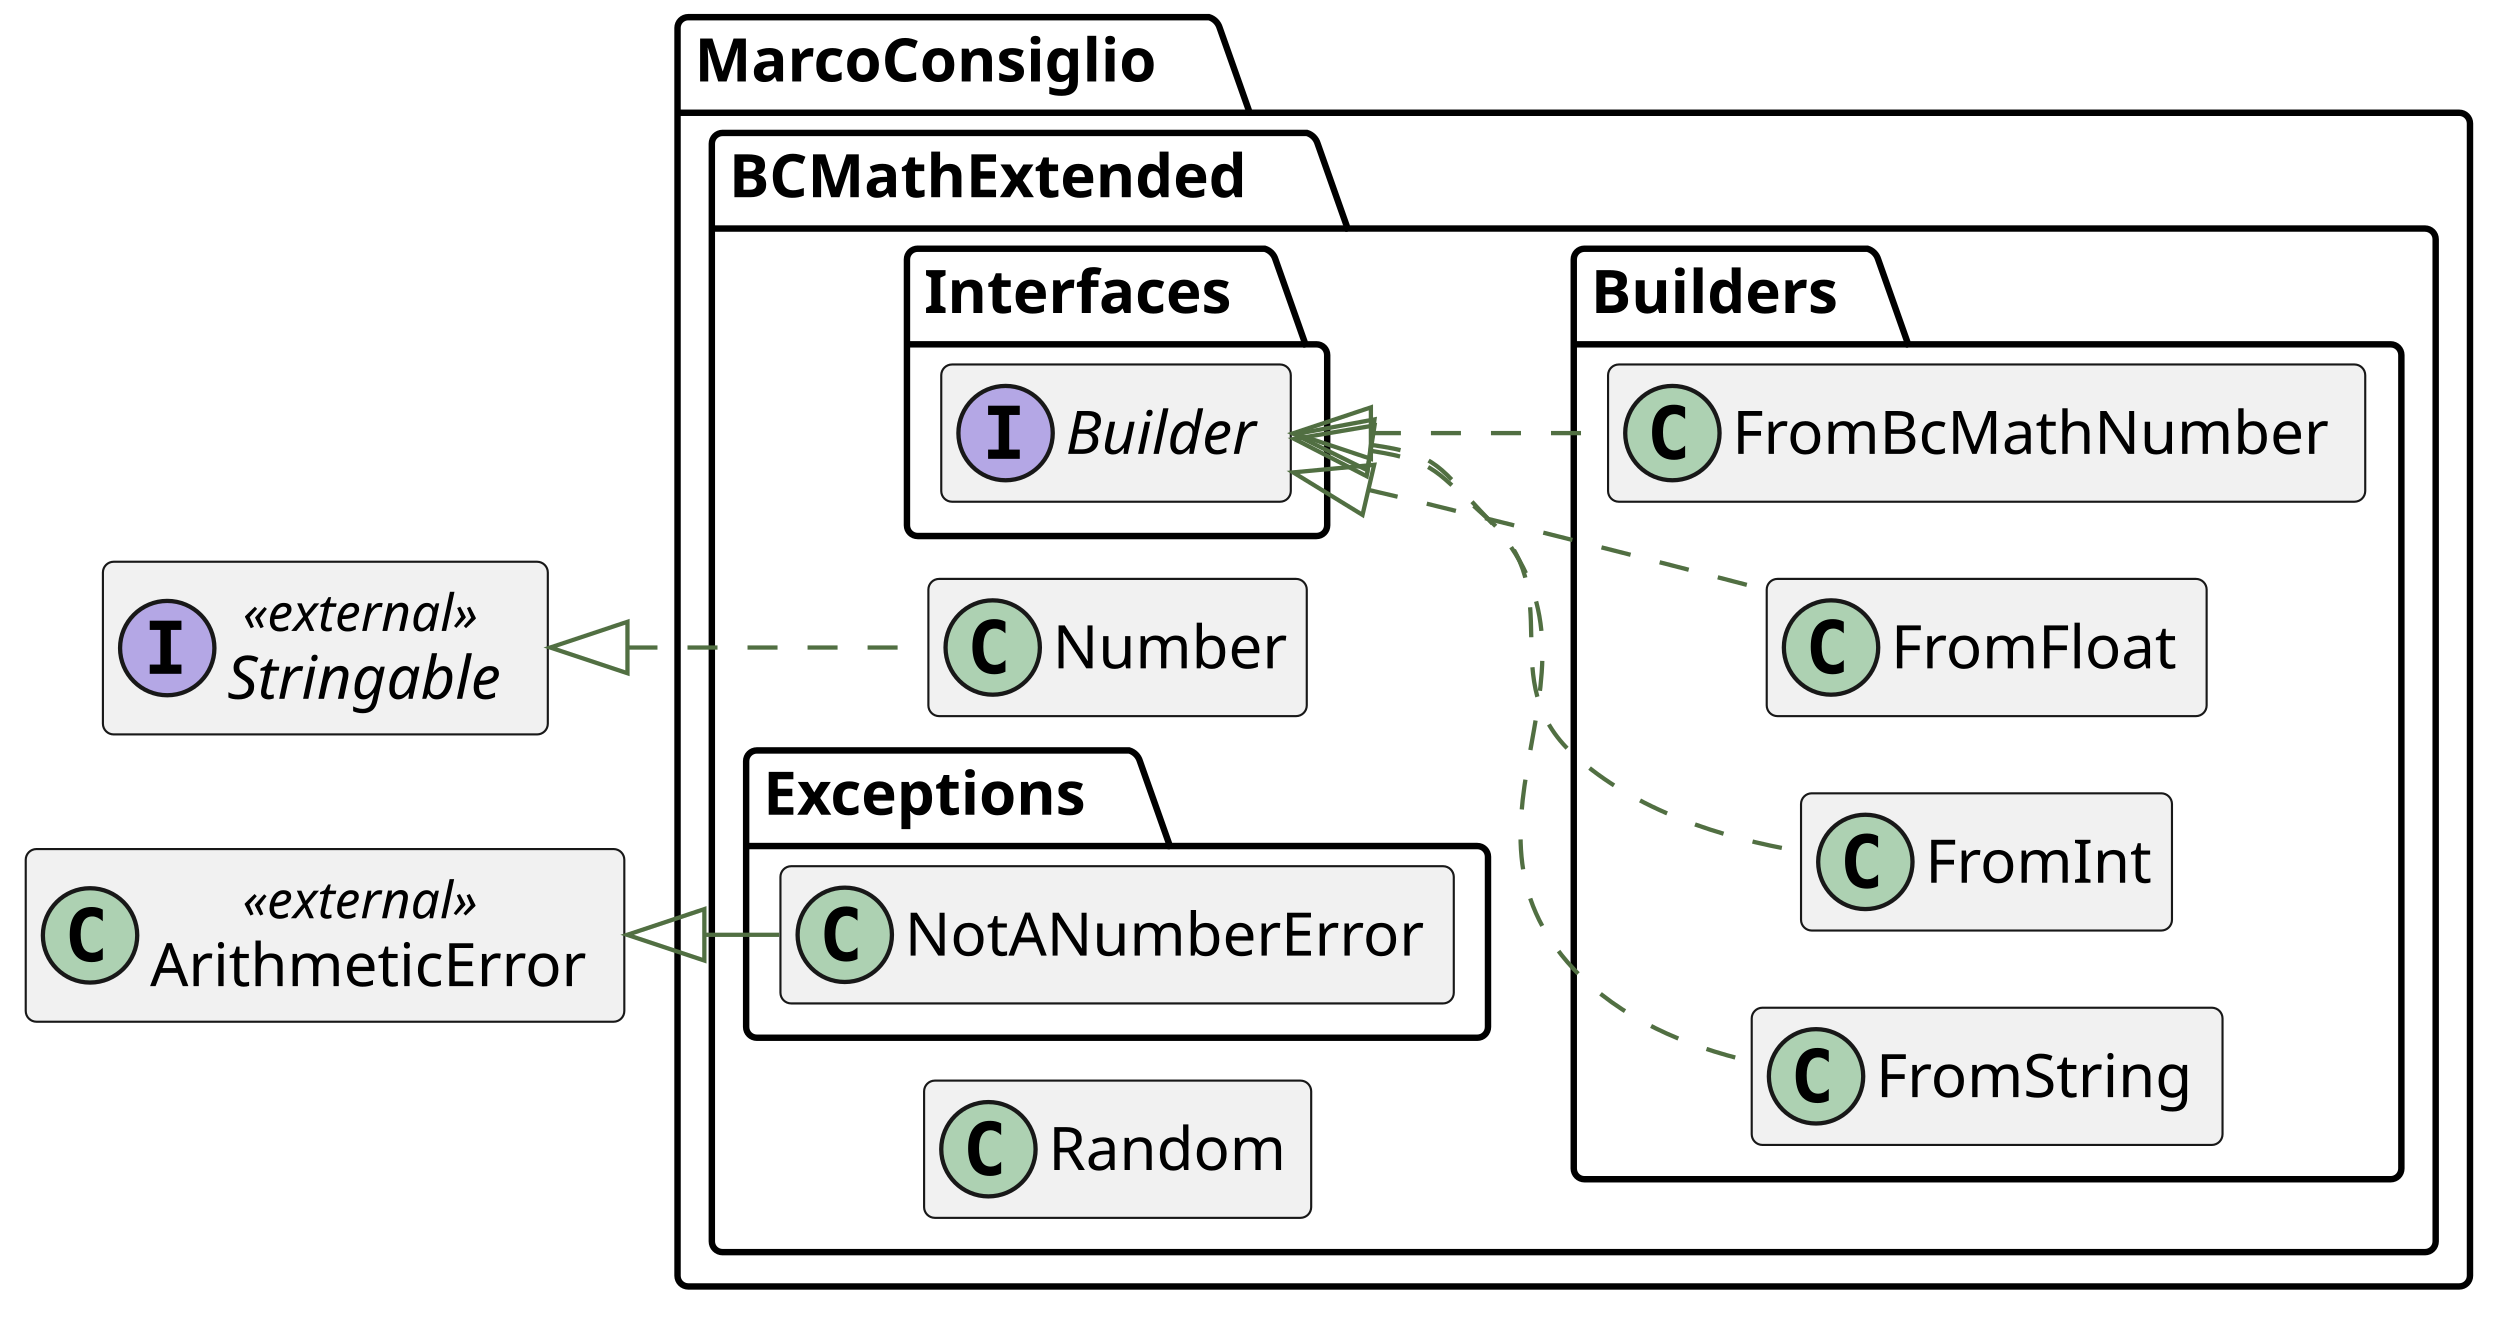
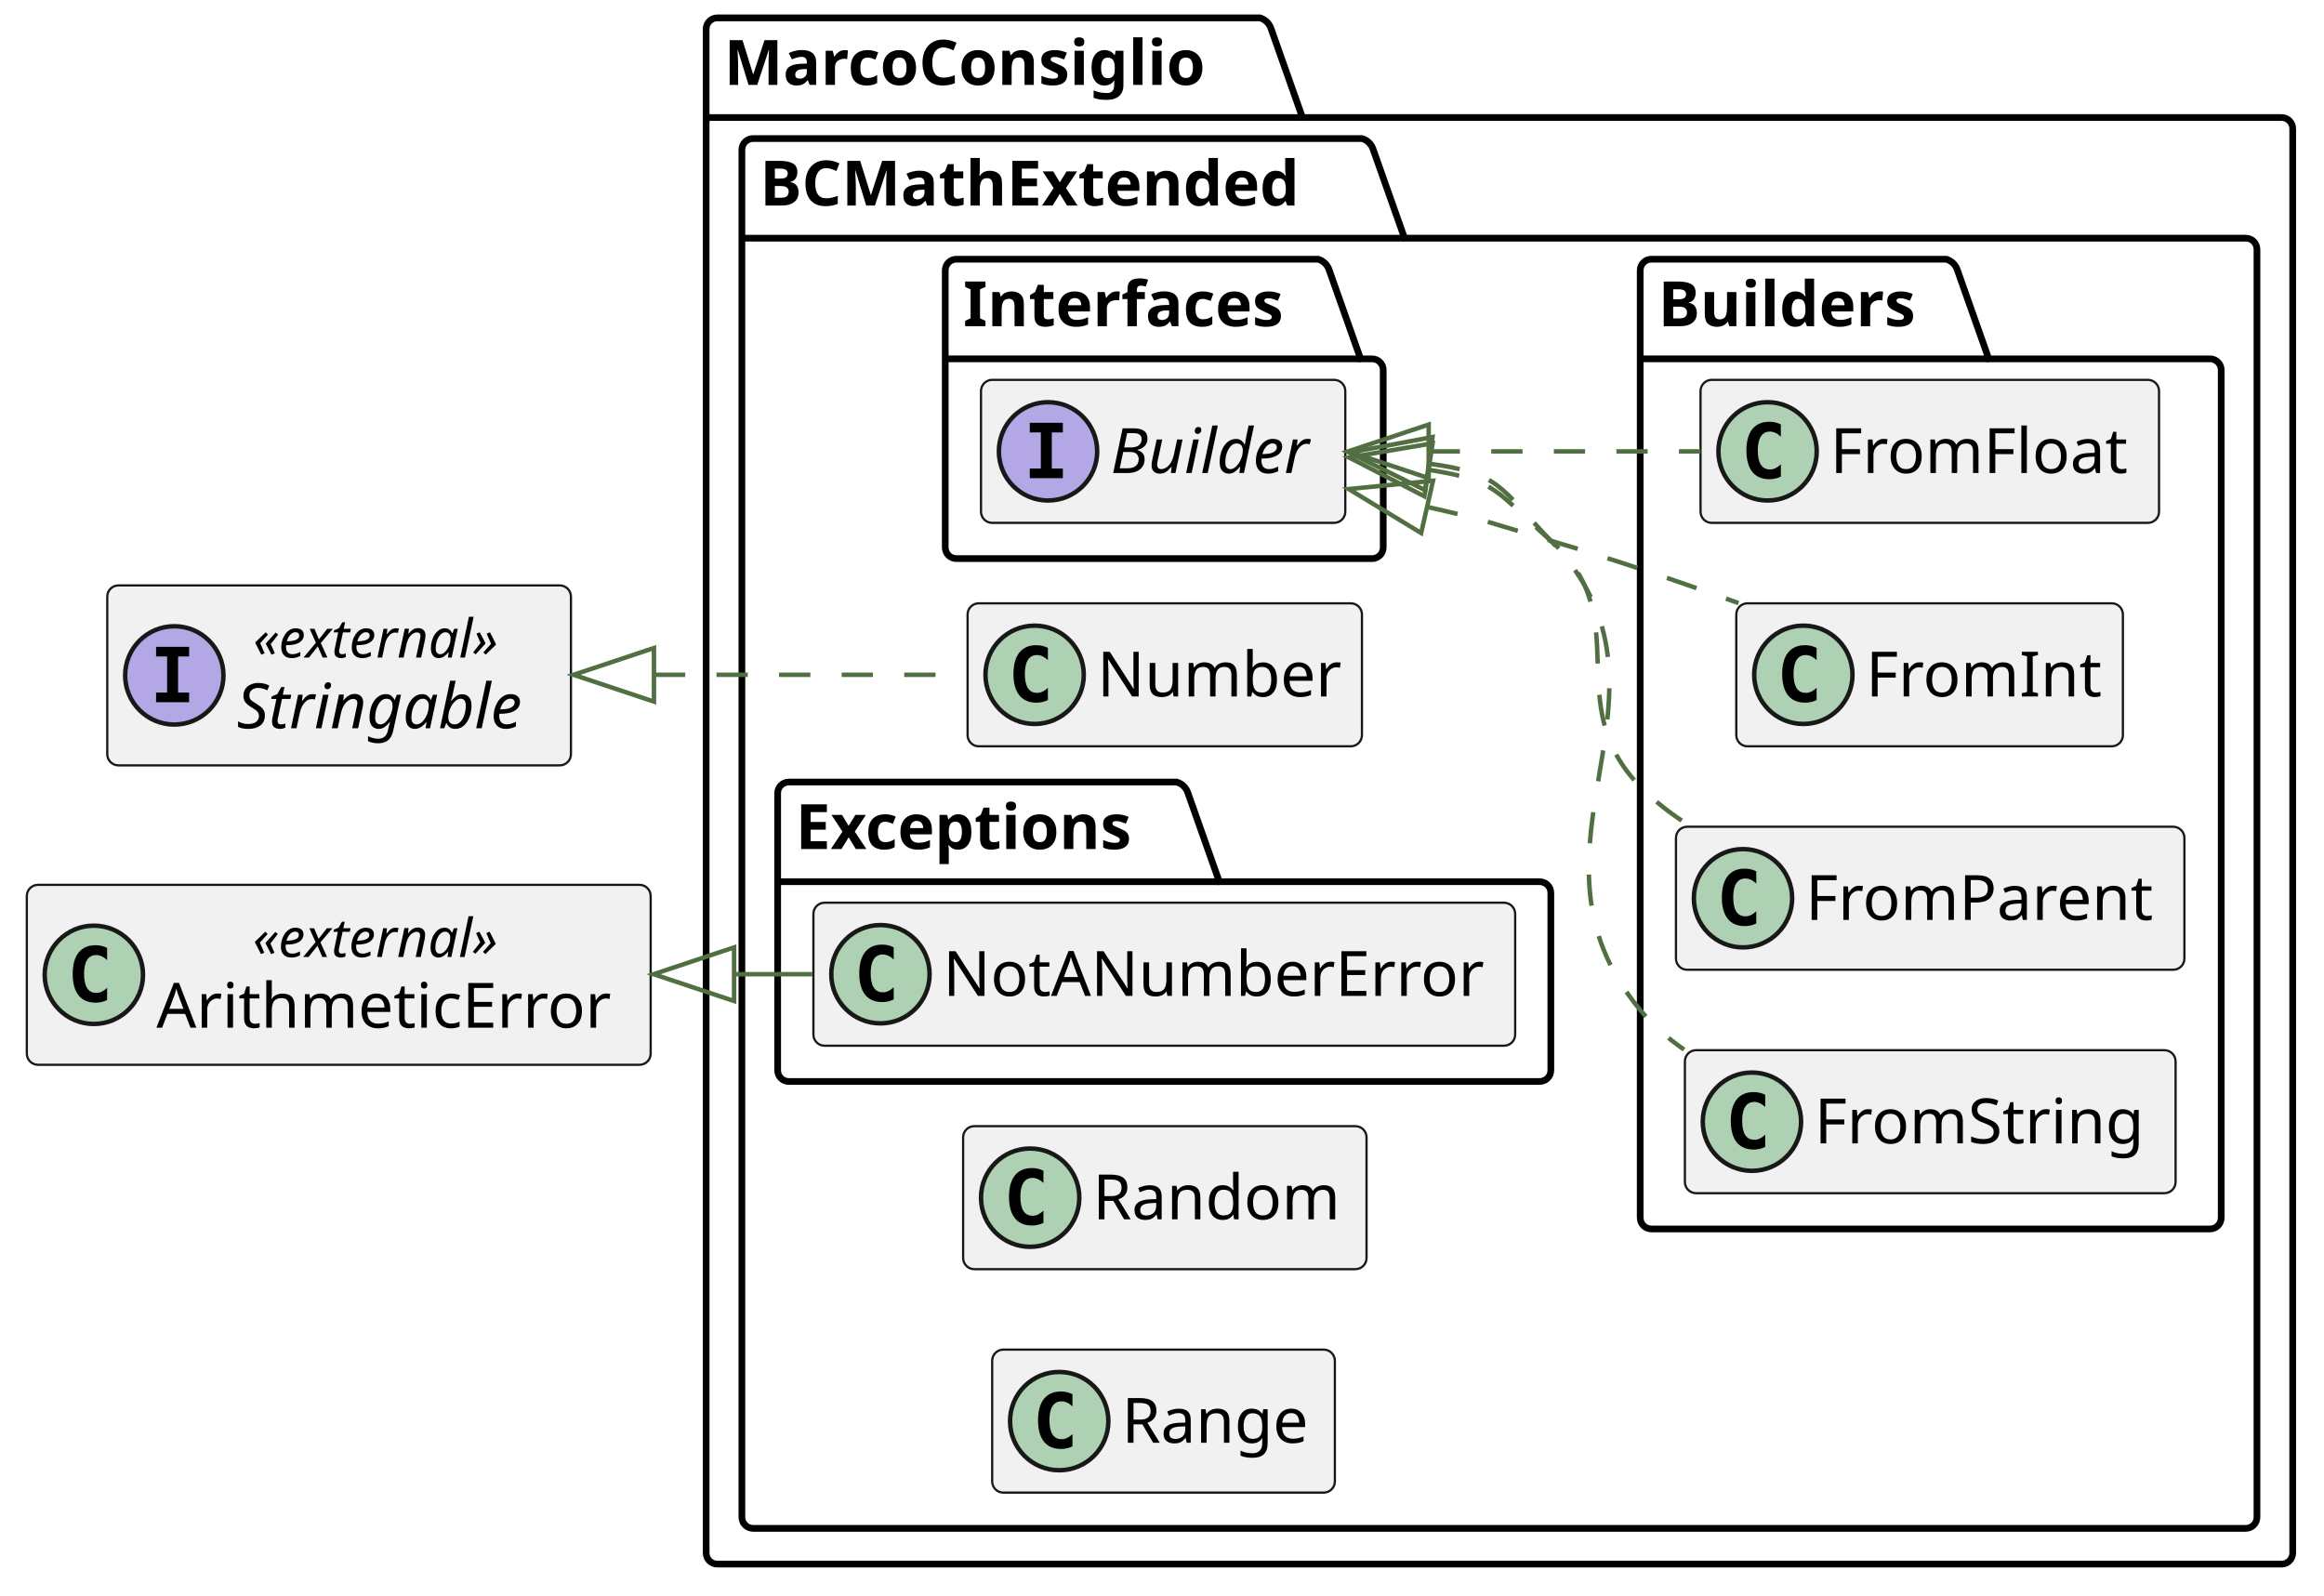
- <svg xmlns="http://www.w3.org/2000/svg" contentStyleType="text/css" data-diagram-type="CLASS" height="307px" preserveAspectRatio="none" style="width:583px;height:307px;background:#FFFFFF;" version="1.1" viewBox="0 0 583 307" width="583px" zoomAndPan="magnify">
+ <svg xmlns="http://www.w3.org/2000/svg" contentStyleType="text/css" data-diagram-type="CLASS" height="357px" preserveAspectRatio="none" style="width:520px;height:357px;background:#FFFFFF;" version="1.1" viewBox="0 0 520 357" width="520px" zoomAndPan="magnify">
  <defs />
  <g>
    <g class="cluster" data-entity="MarcoConsiglio" data-source-line="17" data-uid="ent0005" id="cluster_MarcoConsiglio">
-       <path d="M160.5,4 L281.929,4 A3.75,3.75 0 0 1 284.429,6.5 L291.429,26.297 L573.5,26.297 A2.5,2.5 0 0 1 576,28.797 L576,297.5 A2.5,2.5 0 0 1 573.5,300 L160.5,300 A2.5,2.5 0 0 1 158,297.5 L158,6.5 A2.5,2.5 0 0 1 160.5,4" fill="none" style="stroke:#000000;stroke-width:1.5;" />
+       <path d="M160.5,4 L281.929,4 A3.75,3.75 0 0 1 284.429,6.5 L291.429,26.297 L510.5,26.297 A2.5,2.5 0 0 1 513,28.797 L513,347.5 A2.5,2.5 0 0 1 510.5,350 L160.5,350 A2.5,2.5 0 0 1 158,347.5 L158,6.5 A2.5,2.5 0 0 1 160.5,4" fill="none" style="stroke:#000000;stroke-width:1.5;" />
      <line style="stroke:#000000;stroke-width:1.5;" x1="158" x2="291.429" y1="26.297" y2="26.297" />
      <text fill="#000000" font-family="sans-serif" font-size="14" font-weight="bold" lengthAdjust="spacing" textLength="120.429" x="162" y="18.995">MarcoConsiglio</text>
    </g>
    <g class="cluster" data-entity="BCMathExtended" data-source-line="16" data-uid="ent0003" id="cluster_BCMathExtended">
-       <path d="M168.5,31 L304.769,31 A3.75,3.75 0 0 1 307.269,33.5 L314.269,53.297 L565.5,53.297 A2.5,2.5 0 0 1 568,55.797 L568,289.5 A2.5,2.5 0 0 1 565.5,292 L168.5,292 A2.5,2.5 0 0 1 166,289.5 L166,33.5 A2.5,2.5 0 0 1 168.5,31" fill="none" style="stroke:#000000;stroke-width:1.5;" />
+       <path d="M168.5,31 L304.769,31 A3.75,3.75 0 0 1 307.269,33.5 L314.269,53.297 L502.5,53.297 A2.5,2.5 0 0 1 505,55.797 L505,339.5 A2.5,2.5 0 0 1 502.5,342 L168.5,342 A2.5,2.5 0 0 1 166,339.5 L166,33.5 A2.5,2.5 0 0 1 168.5,31" fill="none" style="stroke:#000000;stroke-width:1.5;" />
      <line style="stroke:#000000;stroke-width:1.5;" x1="166" x2="314.269" y1="53.297" y2="53.297" />
      <text fill="#000000" font-family="sans-serif" font-size="14" font-weight="bold" lengthAdjust="spacing" textLength="135.269" x="170" y="45.995">BCMathExtended</text>
    </g>
-     <g class="cluster" data-entity="Interfaces" data-source-line="24" data-uid="ent0008" id="cluster_Interfaces">
+     <g class="cluster" data-entity="Interfaces" data-source-line="28" data-uid="ent0009" id="cluster_Interfaces">
      <path d="M214,58 L294.933,58 A3.75,3.75 0 0 1 297.433,60.5 L304.433,80.297 L307,80.297 A2.5,2.5 0 0 1 309.5,82.797 L309.5,122.5 A2.5,2.5 0 0 1 307,125 L214,125 A2.5,2.5 0 0 1 211.5,122.5 L211.5,60.5 A2.5,2.5 0 0 1 214,58" fill="none" style="stroke:#000000;stroke-width:1.5;" />
      <line style="stroke:#000000;stroke-width:1.5;" x1="211.5" x2="304.433" y1="80.297" y2="80.297" />
      <text fill="#000000" font-family="sans-serif" font-size="14" font-weight="bold" lengthAdjust="spacing" textLength="79.933" x="215.5" y="72.995">Interfaces</text>
    </g>
-     <g class="cluster" data-entity="Builders" data-source-line="28" data-uid="ent0010" id="cluster_Builders">
-       <path d="M369.5,58 L435.489,58 A3.75,3.75 0 0 1 437.989,60.5 L444.989,80.297 L557.5,80.297 A2.5,2.5 0 0 1 560,82.797 L560,272.5 A2.5,2.5 0 0 1 557.5,275 L369.5,275 A2.5,2.5 0 0 1 367,272.5 L367,60.5 A2.5,2.5 0 0 1 369.5,58" fill="none" style="stroke:#000000;stroke-width:1.5;" />
+     <g class="cluster" data-entity="Builders" data-source-line="32" data-uid="ent0011" id="cluster_Builders">
+       <path d="M369.5,58 L435.489,58 A3.75,3.75 0 0 1 437.989,60.5 L444.989,80.297 L494.5,80.297 A2.5,2.5 0 0 1 497,82.797 L497,272.5 A2.5,2.5 0 0 1 494.5,275 L369.5,275 A2.5,2.5 0 0 1 367,272.5 L367,60.5 A2.5,2.5 0 0 1 369.5,58" fill="none" style="stroke:#000000;stroke-width:1.5;" />
      <line style="stroke:#000000;stroke-width:1.5;" x1="367" x2="444.989" y1="80.297" y2="80.297" />
      <text fill="#000000" font-family="sans-serif" font-size="14" font-weight="bold" lengthAdjust="spacing" textLength="64.989" x="371" y="72.995">Builders</text>
    </g>
-     <g class="cluster" data-entity="Exceptions" data-source-line="46" data-uid="ent0020" id="cluster_Exceptions">
+     <g class="cluster" data-entity="Exceptions" data-source-line="50" data-uid="ent0021" id="cluster_Exceptions">
      <path d="M176.5,175 L263.318,175 A3.75,3.75 0 0 1 265.818,177.5 L272.818,197.297 L344.5,197.297 A2.5,2.5 0 0 1 347,199.797 L347,239.5 A2.5,2.5 0 0 1 344.5,242 L176.5,242 A2.5,2.5 0 0 1 174,239.5 L174,177.5 A2.5,2.5 0 0 1 176.5,175" fill="none" style="stroke:#000000;stroke-width:1.5;" />
      <line style="stroke:#000000;stroke-width:1.5;" x1="174" x2="272.818" y1="197.297" y2="197.297" />
      <text fill="#000000" font-family="sans-serif" font-size="14" font-weight="bold" lengthAdjust="spacing" textLength="85.818" x="178" y="189.995">Exceptions</text>
    </g>
    <g class="entity" data-entity="Stringable__class" data-source-line="14" data-uid="ent0002" id="entity_Stringable__class">
      <rect fill="#F1F1F1" height="40.266" rx="2.5" ry="2.5" style="stroke:#181818;stroke-width:0.5;" width="103.75" x="24" y="131" />
      <ellipse cx="39" cy="151.133" fill="#B4A7E5" rx="11" ry="11" style="stroke:#181818;stroke-width:1;" />
      <path d="M34.922,146.898 L34.922,144.742 L42.312,144.742 L42.312,146.898 L39.844,146.898 L39.844,154.977 L42.312,154.977 L42.312,157.133 L34.922,157.133 L34.922,154.977 L37.391,154.977 L37.391,146.898 L34.922,146.898 Z " fill="#000000" />
      <text fill="#000000" font-family="sans-serif" font-size="12" font-style="italic" lengthAdjust="spacing" textLength="64.482" x="56.634" y="147.139">«external»</text>
      <text fill="#000000" font-family="sans-serif" font-size="14" font-style="italic" lengthAdjust="spacing" textLength="71.75" x="53" y="162.964">Stringable</text>
    </g>
-     <g class="entity" data-entity="ArithmeticError__class" data-source-line="44" data-uid="ent0019" id="entity_ArithmeticError__class">
+     <g class="entity" data-entity="ArithmeticError__class" data-source-line="48" data-uid="ent0020" id="entity_ArithmeticError__class">
      <rect fill="#F1F1F1" height="40.266" rx="2.5" ry="2.5" style="stroke:#181818;stroke-width:0.5;" width="139.591" x="6" y="198" />
      <ellipse cx="21" cy="218.133" fill="#ADD1B2" rx="11" ry="11" style="stroke:#181818;stroke-width:1;" />
      <path d="M23.969,223.773 Q23.391,224.07 22.75,224.211 Q22.109,224.367 21.406,224.367 Q18.906,224.367 17.578,222.727 Q16.266,221.07 16.266,217.945 Q16.266,214.82 17.578,213.164 Q18.906,211.508 21.406,211.508 Q22.109,211.508 22.75,211.664 Q23.406,211.82 23.969,212.117 L23.969,214.836 Q23.344,214.258 22.75,213.992 Q22.156,213.711 21.531,213.711 Q20.188,213.711 19.5,214.789 Q18.812,215.852 18.812,217.945 Q18.812,220.039 19.5,221.117 Q20.188,222.18 21.531,222.18 Q22.156,222.18 22.75,221.914 Q23.344,221.633 23.969,221.055 L23.969,223.773 Z " fill="#000000" />
      <text fill="#000000" font-family="sans-serif" font-size="12" font-style="italic" lengthAdjust="spacing" textLength="64.482" x="56.554" y="214.139">«external»</text>
      <text fill="#000000" font-family="sans-serif" font-size="14" lengthAdjust="spacing" textLength="107.591" x="35" y="229.964">ArithmeticError</text>
    </g>
    <g class="entity" data-entity="Number__class" data-source-line="17" data-uid="ent0004" id="entity_Number__class">
      <rect fill="#F1F1F1" height="32" rx="2.5" ry="2.5" style="stroke:#181818;stroke-width:0.5;" width="88.239" x="216.5" y="135" />
      <ellipse cx="231.5" cy="151" fill="#ADD1B2" rx="11" ry="11" style="stroke:#181818;stroke-width:1;" />
      <path d="M234.469,156.641 Q233.891,156.938 233.25,157.078 Q232.609,157.234 231.906,157.234 Q229.406,157.234 228.078,155.594 Q226.766,153.938 226.766,150.812 Q226.766,147.688 228.078,146.031 Q229.406,144.375 231.906,144.375 Q232.609,144.375 233.25,144.531 Q233.906,144.688 234.469,144.984 L234.469,147.703 Q233.844,147.125 233.25,146.859 Q232.656,146.578 232.031,146.578 Q230.688,146.578 230,147.656 Q229.312,148.719 229.312,150.812 Q229.312,152.906 230,153.984 Q230.688,155.047 232.031,155.047 Q232.656,155.047 233.25,154.781 Q233.844,154.5 234.469,153.922 L234.469,156.641 Z " fill="#000000" />
      <text fill="#000000" font-family="sans-serif" font-size="14" lengthAdjust="spacing" textLength="56.239" x="245.5" y="155.847">Number</text>
    </g>
    <g class="entity" data-entity="Random__class" data-source-line="21" data-uid="ent0007" id="entity_Random__class">
      <rect fill="#F1F1F1" height="32" rx="2.5" ry="2.5" style="stroke:#181818;stroke-width:0.5;" width="90.269" x="215.5" y="252" />
      <ellipse cx="230.5" cy="268" fill="#ADD1B2" rx="11" ry="11" style="stroke:#181818;stroke-width:1;" />
      <path d="M233.469,273.641 Q232.891,273.938 232.25,274.078 Q231.609,274.234 230.906,274.234 Q228.406,274.234 227.078,272.594 Q225.766,270.938 225.766,267.812 Q225.766,264.688 227.078,263.031 Q228.406,261.375 230.906,261.375 Q231.609,261.375 232.25,261.531 Q232.906,261.688 233.469,261.984 L233.469,264.703 Q232.844,264.125 232.25,263.859 Q231.656,263.578 231.031,263.578 Q229.688,263.578 229,264.656 Q228.312,265.719 228.312,267.812 Q228.312,269.906 229,270.984 Q229.688,272.047 231.031,272.047 Q231.656,272.047 232.25,271.781 Q232.844,271.5 233.469,270.922 L233.469,273.641 Z " fill="#000000" />
      <text fill="#000000" font-family="sans-serif" font-size="14" lengthAdjust="spacing" textLength="58.27" x="244.5" y="272.847">Random</text>
    </g>
-     <g class="entity" data-entity="Builder__interface" data-source-line="25" data-uid="ent0009" id="entity_Builder__interface">
+     <g class="entity" data-entity="Range__class" data-source-line="25" data-uid="ent0008" id="entity_Range__class">
+       <rect fill="#F1F1F1" height="32" rx="2.5" ry="2.5" style="stroke:#181818;stroke-width:0.5;" width="76.68" x="222" y="302" />
+       <ellipse cx="237" cy="318" fill="#ADD1B2" rx="11" ry="11" style="stroke:#181818;stroke-width:1;" />
+       <path d="M239.969,323.641 Q239.391,323.938 238.75,324.078 Q238.109,324.234 237.406,324.234 Q234.906,324.234 233.578,322.594 Q232.266,320.938 232.266,317.812 Q232.266,314.688 233.578,313.031 Q234.906,311.375 237.406,311.375 Q238.109,311.375 238.75,311.531 Q239.406,311.688 239.969,311.984 L239.969,314.703 Q239.344,314.125 238.75,313.859 Q238.156,313.578 237.531,313.578 Q236.188,313.578 235.5,314.656 Q234.812,315.719 234.812,317.812 Q234.812,319.906 235.5,320.984 Q236.188,322.047 237.531,322.047 Q238.156,322.047 238.75,321.781 Q239.344,321.5 239.969,320.922 L239.969,323.641 Z " fill="#000000" />
+       <text fill="#000000" font-family="sans-serif" font-size="14" lengthAdjust="spacing" textLength="44.68" x="251" y="322.847">Range</text>
+     </g>
+     <g class="entity" data-entity="Builder__interface" data-source-line="29" data-uid="ent0010" id="entity_Builder__interface">
      <rect fill="#F1F1F1" height="32" rx="2.5" ry="2.5" style="stroke:#181818;stroke-width:0.5;" width="81.513" x="219.5" y="85" />
      <ellipse cx="234.5" cy="101" fill="#B4A7E5" rx="11" ry="11" style="stroke:#181818;stroke-width:1;" />
      <path d="M230.422,96.766 L230.422,94.609 L237.812,94.609 L237.812,96.766 L235.344,96.766 L235.344,104.844 L237.812,104.844 L237.812,107 L230.422,107 L230.422,104.844 L232.891,104.844 L232.891,96.766 L230.422,96.766 Z " fill="#000000" />
      <text fill="#000000" font-family="sans-serif" font-size="14" font-style="italic" lengthAdjust="spacing" textLength="49.513" x="248.5" y="105.847">Builder</text>
    </g>
-     <g class="entity" data-entity="FromBcMathNumber__class" data-source-line="29" data-uid="ent0011" id="entity_FromBcMathNumber__class">
-       <rect fill="#F1F1F1" height="32" rx="2.5" ry="2.5" style="stroke:#181818;stroke-width:0.5;" width="176.573" x="375" y="85" />
-       <ellipse cx="390" cy="101" fill="#ADD1B2" rx="11" ry="11" style="stroke:#181818;stroke-width:1;" />
-       <path d="M392.969,106.641 Q392.391,106.938 391.75,107.078 Q391.109,107.234 390.406,107.234 Q387.906,107.234 386.578,105.594 Q385.266,103.938 385.266,100.812 Q385.266,97.688 386.578,96.031 Q387.906,94.375 390.406,94.375 Q391.109,94.375 391.75,94.531 Q392.406,94.688 392.969,94.984 L392.969,97.703 Q392.344,97.125 391.75,96.859 Q391.156,96.578 390.531,96.578 Q389.188,96.578 388.5,97.656 Q387.812,98.719 387.812,100.812 Q387.812,102.906 388.5,103.984 Q389.188,105.047 390.531,105.047 Q391.156,105.047 391.75,104.781 Q392.344,104.5 392.969,103.922 L392.969,106.641 Z " fill="#000000" />
-       <text fill="#000000" font-family="sans-serif" font-size="14" lengthAdjust="spacing" textLength="144.573" x="404" y="105.847">FromBcMathNumber</text>
+     <g class="entity" data-entity="FromFloat__class" data-source-line="33" data-uid="ent0012" id="entity_FromFloat__class">
+       <rect fill="#F1F1F1" height="32" rx="2.5" ry="2.5" style="stroke:#181818;stroke-width:0.5;" width="102.588" x="380.5" y="85" />
+       <ellipse cx="395.5" cy="101" fill="#ADD1B2" rx="11" ry="11" style="stroke:#181818;stroke-width:1;" />
+       <path d="M398.469,106.641 Q397.891,106.938 397.25,107.078 Q396.609,107.234 395.906,107.234 Q393.406,107.234 392.078,105.594 Q390.766,103.938 390.766,100.812 Q390.766,97.688 392.078,96.031 Q393.406,94.375 395.906,94.375 Q396.609,94.375 397.25,94.531 Q397.906,94.688 398.469,94.984 L398.469,97.703 Q397.844,97.125 397.25,96.859 Q396.656,96.578 396.031,96.578 Q394.688,96.578 394,97.656 Q393.312,98.719 393.312,100.812 Q393.312,102.906 394,103.984 Q394.688,105.047 396.031,105.047 Q396.656,105.047 397.25,104.781 Q397.844,104.5 398.469,103.922 L398.469,106.641 Z " fill="#000000" />
+       <text fill="#000000" font-family="sans-serif" font-size="14" lengthAdjust="spacing" textLength="70.588" x="409.5" y="105.847">FromFloat</text>
    </g>
-     <g class="entity" data-entity="FromFloat__class" data-source-line="33" data-uid="ent0013" id="entity_FromFloat__class">
-       <rect fill="#F1F1F1" height="32" rx="2.5" ry="2.5" style="stroke:#181818;stroke-width:0.5;" width="102.588" x="412" y="135" />
-       <ellipse cx="427" cy="151" fill="#ADD1B2" rx="11" ry="11" style="stroke:#181818;stroke-width:1;" />
-       <path d="M429.969,156.641 Q429.391,156.938 428.75,157.078 Q428.109,157.234 427.406,157.234 Q424.906,157.234 423.578,155.594 Q422.266,153.938 422.266,150.812 Q422.266,147.688 423.578,146.031 Q424.906,144.375 427.406,144.375 Q428.109,144.375 428.75,144.531 Q429.406,144.688 429.969,144.984 L429.969,147.703 Q429.344,147.125 428.75,146.859 Q428.156,146.578 427.531,146.578 Q426.188,146.578 425.5,147.656 Q424.812,148.719 424.812,150.812 Q424.812,152.906 425.5,153.984 Q426.188,155.047 427.531,155.047 Q428.156,155.047 428.75,154.781 Q429.344,154.5 429.969,153.922 L429.969,156.641 Z " fill="#000000" />
-       <text fill="#000000" font-family="sans-serif" font-size="14" lengthAdjust="spacing" textLength="70.588" x="441" y="155.847">FromFloat</text>
+     <g class="entity" data-entity="FromInt__class" data-source-line="37" data-uid="ent0014" id="entity_FromInt__class">
+       <rect fill="#F1F1F1" height="32" rx="2.5" ry="2.5" style="stroke:#181818;stroke-width:0.5;" width="86.503" x="388.5" y="135" />
+       <ellipse cx="403.5" cy="151" fill="#ADD1B2" rx="11" ry="11" style="stroke:#181818;stroke-width:1;" />
+       <path d="M406.469,156.641 Q405.891,156.938 405.25,157.078 Q404.609,157.234 403.906,157.234 Q401.406,157.234 400.078,155.594 Q398.766,153.938 398.766,150.812 Q398.766,147.688 400.078,146.031 Q401.406,144.375 403.906,144.375 Q404.609,144.375 405.25,144.531 Q405.906,144.688 406.469,144.984 L406.469,147.703 Q405.844,147.125 405.25,146.859 Q404.656,146.578 404.031,146.578 Q402.688,146.578 402,147.656 Q401.312,148.719 401.312,150.812 Q401.312,152.906 402,153.984 Q402.688,155.047 404.031,155.047 Q404.656,155.047 405.25,154.781 Q405.844,154.5 406.469,153.922 L406.469,156.641 Z " fill="#000000" />
+       <text fill="#000000" font-family="sans-serif" font-size="14" lengthAdjust="spacing" textLength="54.503" x="417.5" y="155.847">FromInt</text>
    </g>
-     <g class="entity" data-entity="FromInt__class" data-source-line="37" data-uid="ent0015" id="entity_FromInt__class">
-       <rect fill="#F1F1F1" height="32" rx="2.5" ry="2.5" style="stroke:#181818;stroke-width:0.5;" width="86.503" x="420" y="185" />
-       <ellipse cx="435" cy="201" fill="#ADD1B2" rx="11" ry="11" style="stroke:#181818;stroke-width:1;" />
-       <path d="M437.969,206.641 Q437.391,206.938 436.75,207.078 Q436.109,207.234 435.406,207.234 Q432.906,207.234 431.578,205.594 Q430.266,203.938 430.266,200.812 Q430.266,197.688 431.578,196.031 Q432.906,194.375 435.406,194.375 Q436.109,194.375 436.75,194.531 Q437.406,194.688 437.969,194.984 L437.969,197.703 Q437.344,197.125 436.75,196.859 Q436.156,196.578 435.531,196.578 Q434.188,196.578 433.5,197.656 Q432.812,198.719 432.812,200.812 Q432.812,202.906 433.5,203.984 Q434.188,205.047 435.531,205.047 Q436.156,205.047 436.75,204.781 Q437.344,204.5 437.969,203.922 L437.969,206.641 Z " fill="#000000" />
-       <text fill="#000000" font-family="sans-serif" font-size="14" lengthAdjust="spacing" textLength="54.503" x="449" y="205.847">FromInt</text>
+     <g class="entity" data-entity="FromParent__class" data-source-line="41" data-uid="ent0016" id="entity_FromParent__class">
+       <rect fill="#F1F1F1" height="32" rx="2.5" ry="2.5" style="stroke:#181818;stroke-width:0.5;" width="113.765" x="375" y="185" />
+       <ellipse cx="390" cy="201" fill="#ADD1B2" rx="11" ry="11" style="stroke:#181818;stroke-width:1;" />
+       <path d="M392.969,206.641 Q392.391,206.938 391.75,207.078 Q391.109,207.234 390.406,207.234 Q387.906,207.234 386.578,205.594 Q385.266,203.938 385.266,200.812 Q385.266,197.688 386.578,196.031 Q387.906,194.375 390.406,194.375 Q391.109,194.375 391.75,194.531 Q392.406,194.688 392.969,194.984 L392.969,197.703 Q392.344,197.125 391.75,196.859 Q391.156,196.578 390.531,196.578 Q389.188,196.578 388.5,197.656 Q387.812,198.719 387.812,200.812 Q387.812,202.906 388.5,203.984 Q389.188,205.047 390.531,205.047 Q391.156,205.047 391.75,204.781 Q392.344,204.5 392.969,203.922 L392.969,206.641 Z " fill="#000000" />
+       <text fill="#000000" font-family="sans-serif" font-size="14" lengthAdjust="spacing" textLength="81.765" x="404" y="205.847">FromParent</text>
    </g>
-     <g class="entity" data-entity="FromString__class" data-source-line="41" data-uid="ent0017" id="entity_FromString__class">
-       <rect fill="#F1F1F1" height="32" rx="2.5" ry="2.5" style="stroke:#181818;stroke-width:0.5;" width="109.793" x="408.5" y="235" />
-       <ellipse cx="423.5" cy="251" fill="#ADD1B2" rx="11" ry="11" style="stroke:#181818;stroke-width:1;" />
-       <path d="M426.469,256.641 Q425.891,256.938 425.25,257.078 Q424.609,257.234 423.906,257.234 Q421.406,257.234 420.078,255.594 Q418.766,253.938 418.766,250.812 Q418.766,247.688 420.078,246.031 Q421.406,244.375 423.906,244.375 Q424.609,244.375 425.25,244.531 Q425.906,244.688 426.469,244.984 L426.469,247.703 Q425.844,247.125 425.25,246.859 Q424.656,246.578 424.031,246.578 Q422.688,246.578 422,247.656 Q421.312,248.719 421.312,250.812 Q421.312,252.906 422,253.984 Q422.688,255.047 424.031,255.047 Q424.656,255.047 425.25,254.781 Q425.844,254.5 426.469,253.922 L426.469,256.641 Z " fill="#000000" />
-       <text fill="#000000" font-family="sans-serif" font-size="14" lengthAdjust="spacing" textLength="77.793" x="437.5" y="255.847">FromString</text>
+     <g class="entity" data-entity="FromString__class" data-source-line="45" data-uid="ent0018" id="entity_FromString__class">
+       <rect fill="#F1F1F1" height="32" rx="2.5" ry="2.5" style="stroke:#181818;stroke-width:0.5;" width="109.793" x="377" y="235" />
+       <ellipse cx="392" cy="251" fill="#ADD1B2" rx="11" ry="11" style="stroke:#181818;stroke-width:1;" />
+       <path d="M394.969,256.641 Q394.391,256.938 393.75,257.078 Q393.109,257.234 392.406,257.234 Q389.906,257.234 388.578,255.594 Q387.266,253.938 387.266,250.812 Q387.266,247.688 388.578,246.031 Q389.906,244.375 392.406,244.375 Q393.109,244.375 393.75,244.531 Q394.406,244.688 394.969,244.984 L394.969,247.703 Q394.344,247.125 393.75,246.859 Q393.156,246.578 392.531,246.578 Q391.188,246.578 390.5,247.656 Q389.812,248.719 389.812,250.812 Q389.812,252.906 390.5,253.984 Q391.188,255.047 392.531,255.047 Q393.156,255.047 393.75,254.781 Q394.344,254.5 394.969,253.922 L394.969,256.641 Z " fill="#000000" />
+       <text fill="#000000" font-family="sans-serif" font-size="14" lengthAdjust="spacing" textLength="77.793" x="406" y="255.847">FromString</text>
    </g>
-     <g class="entity" data-entity="NotANumberError__class" data-source-line="47" data-uid="ent0021" id="entity_NotANumberError__class">
+     <g class="entity" data-entity="NotANumberError__class" data-source-line="51" data-uid="ent0022" id="entity_NotANumberError__class">
      <rect fill="#F1F1F1" height="32" rx="2.5" ry="2.5" style="stroke:#181818;stroke-width:0.5;" width="157.023" x="182" y="202" />
      <ellipse cx="197" cy="218" fill="#ADD1B2" rx="11" ry="11" style="stroke:#181818;stroke-width:1;" />
      <path d="M199.969,223.641 Q199.391,223.938 198.75,224.078 Q198.109,224.234 197.406,224.234 Q194.906,224.234 193.578,222.594 Q192.266,220.938 192.266,217.812 Q192.266,214.688 193.578,213.031 Q194.906,211.375 197.406,211.375 Q198.109,211.375 198.75,211.531 Q199.406,211.688 199.969,211.984 L199.969,214.703 Q199.344,214.125 198.75,213.859 Q198.156,213.578 197.531,213.578 Q196.188,213.578 195.5,214.656 Q194.812,215.719 194.812,217.812 Q194.812,219.906 195.5,220.984 Q196.188,222.047 197.531,222.047 Q198.156,222.047 198.75,221.781 Q199.344,221.5 199.969,220.922 L199.969,223.641 Z " fill="#000000" />
      <text fill="#000000" font-family="sans-serif" font-size="14" lengthAdjust="spacing" textLength="125.022" x="211" y="222.847">NotANumberError</text>
    </g>
    <g class="link" data-entity-1="Stringable__class" data-entity-2="Number__class" data-uid="lnk6" id="link_Stringable__class_Number__class">
      <polygon fill="none" points="128.322,151,146.322,157,146.322,145,128.322,151" style="stroke:#516F42;stroke-width:1;" />
      <path d="M146.322,151 C174.05,151 189.904,151 216.274,151" fill="none" style="stroke:#516F42;stroke-width:1;stroke-dasharray:7,7;" />
    </g>
-     <g class="link" data-entity-1="Builder__interface" data-entity-2="FromBcMathNumber__class" data-uid="lnk12" id="link_Builder__interface_FromBcMathNumber__class">
-       <polygon fill="none" points="301.692,101,319.692,107,319.692,95,301.692,101" style="stroke:#516F42;stroke-width:1;" />
-       <path d="M319.692,101 C340.658,101 349.179,101 374.607,101" fill="none" style="stroke:#516F42;stroke-width:1;stroke-dasharray:7,7;" />
+     <g class="link" data-entity-1="Builder__interface" data-entity-2="FromFloat__class" data-uid="lnk13" id="link_Builder__interface_FromFloat__class">
+       <polygon fill="none" points="301.669,101,319.669,107,319.669,95,301.669,101" style="stroke:#516F42;stroke-width:1;" />
+       <path d="M319.669,101 C343.262,101 355.3,101 380.487,101" fill="none" style="stroke:#516F42;stroke-width:1;stroke-dasharray:7,7;" />
    </g>
-     <g class="link" data-entity-1="Builder__interface" data-entity-2="FromFloat__class" data-uid="lnk14" id="link_Builder__interface_FromFloat__class">
-       <polygon fill="none" points="301.566,110.16,317.739,120.081,320.457,108.392,301.566,110.16" style="stroke:#516F42;stroke-width:1;" />
-       <path d="M319.098,114.237 C333.448,117.573 332.2,117.347 347,121 C368.321,126.262 391.788,132.31 411.968,137.59" fill="none" style="stroke:#516F42;stroke-width:1;stroke-dasharray:7,7;" />
+     <g class="link" data-entity-1="Builder__interface" data-entity-2="FromInt__class" data-uid="lnk15" id="link_Builder__interface_FromInt__class">
+       <polygon fill="none" points="301.763,109.431,317.984,119.274,320.645,107.573,301.763,109.431" style="stroke:#516F42;stroke-width:1;" />
+       <path d="M319.315,113.424 C333.683,116.692 332.377,116.693 347,121 C360.815,125.069 375.678,130.14 389.005,134.949" fill="none" style="stroke:#516F42;stroke-width:1;stroke-dasharray:7,7;" />
    </g>
-     <g class="link" data-entity-1="Builder__interface" data-entity-2="FromInt__class" data-uid="lnk16" id="link_Builder__interface_FromInt__class">
+     <g class="link" data-entity-1="Builder__interface" data-entity-2="FromParent__class" data-uid="lnk17" id="link_Builder__interface_FromParent__class">
      <polygon fill="none" points="301.841,102.366,318.708,111.056,320.549,99.198,301.841,102.366" style="stroke:#516F42;stroke-width:1;" />
-       <path d="M319.628,105.127 C335.332,107.564 334.687,110.071 347,121 C366.453,138.266 347.775,158.48 367,176 C381.314,189.045 401.599,195.444 419.794,198.524" fill="none" style="stroke:#516F42;stroke-width:1;stroke-dasharray:7,7;" />
+       <path d="M319.628,105.127 C335.332,107.564 334.687,110.071 347,121 C366.453,138.266 348.826,157.392 367,176 C370.334,179.414 374.188,182.371 378.32,184.931" fill="none" style="stroke:#516F42;stroke-width:1;stroke-dasharray:7,7;" />
    </g>
-     <g class="link" data-entity-1="Builder__interface" data-entity-2="FromString__class" data-uid="lnk18" id="link_Builder__interface_FromString__class">
+     <g class="link" data-entity-1="Builder__interface" data-entity-2="FromString__class" data-uid="lnk19" id="link_Builder__interface_FromString__class">
      <polygon fill="none" points="301.881,101.287,318.894,109.688,320.531,97.8,301.881,101.287" style="stroke:#516F42;stroke-width:1;" />
-       <path d="M319.713,103.744 C335.805,105.961 335.392,108.899 347,121 C379.886,155.282 334.567,191.289 367,226 C377.765,237.521 393.126,243.99 408.39,247.55" fill="none" style="stroke:#516F42;stroke-width:1;stroke-dasharray:7,7;" />
+       <path d="M319.713,103.744 C335.805,105.961 335.392,108.899 347,121 C379.886,155.282 336.64,189.462 367,226 C369.821,229.395 373.163,232.33 376.817,234.869" fill="none" style="stroke:#516F42;stroke-width:1;stroke-dasharray:7,7;" />
    </g>
-     <g class="link" data-entity-1="ArithmeticError__class" data-entity-2="NotANumberError__class" data-uid="lnk22" id="link_ArithmeticError__class_NotANumberError__class">
+     <g class="link" data-entity-1="ArithmeticError__class" data-entity-2="NotANumberError__class" data-uid="lnk23" id="link_ArithmeticError__class_NotANumberError__class">
      <polygon fill="none" points="146.256,218,164.256,224,164.256,212,146.256,218" style="stroke:#516F42;stroke-width:1;" />
      <path d="M164.256,218 C175.852,218 169.952,218 181.744,218" fill="none" style="stroke:#516F42;stroke-width:1;" />
    </g>
  </g>
</svg>
